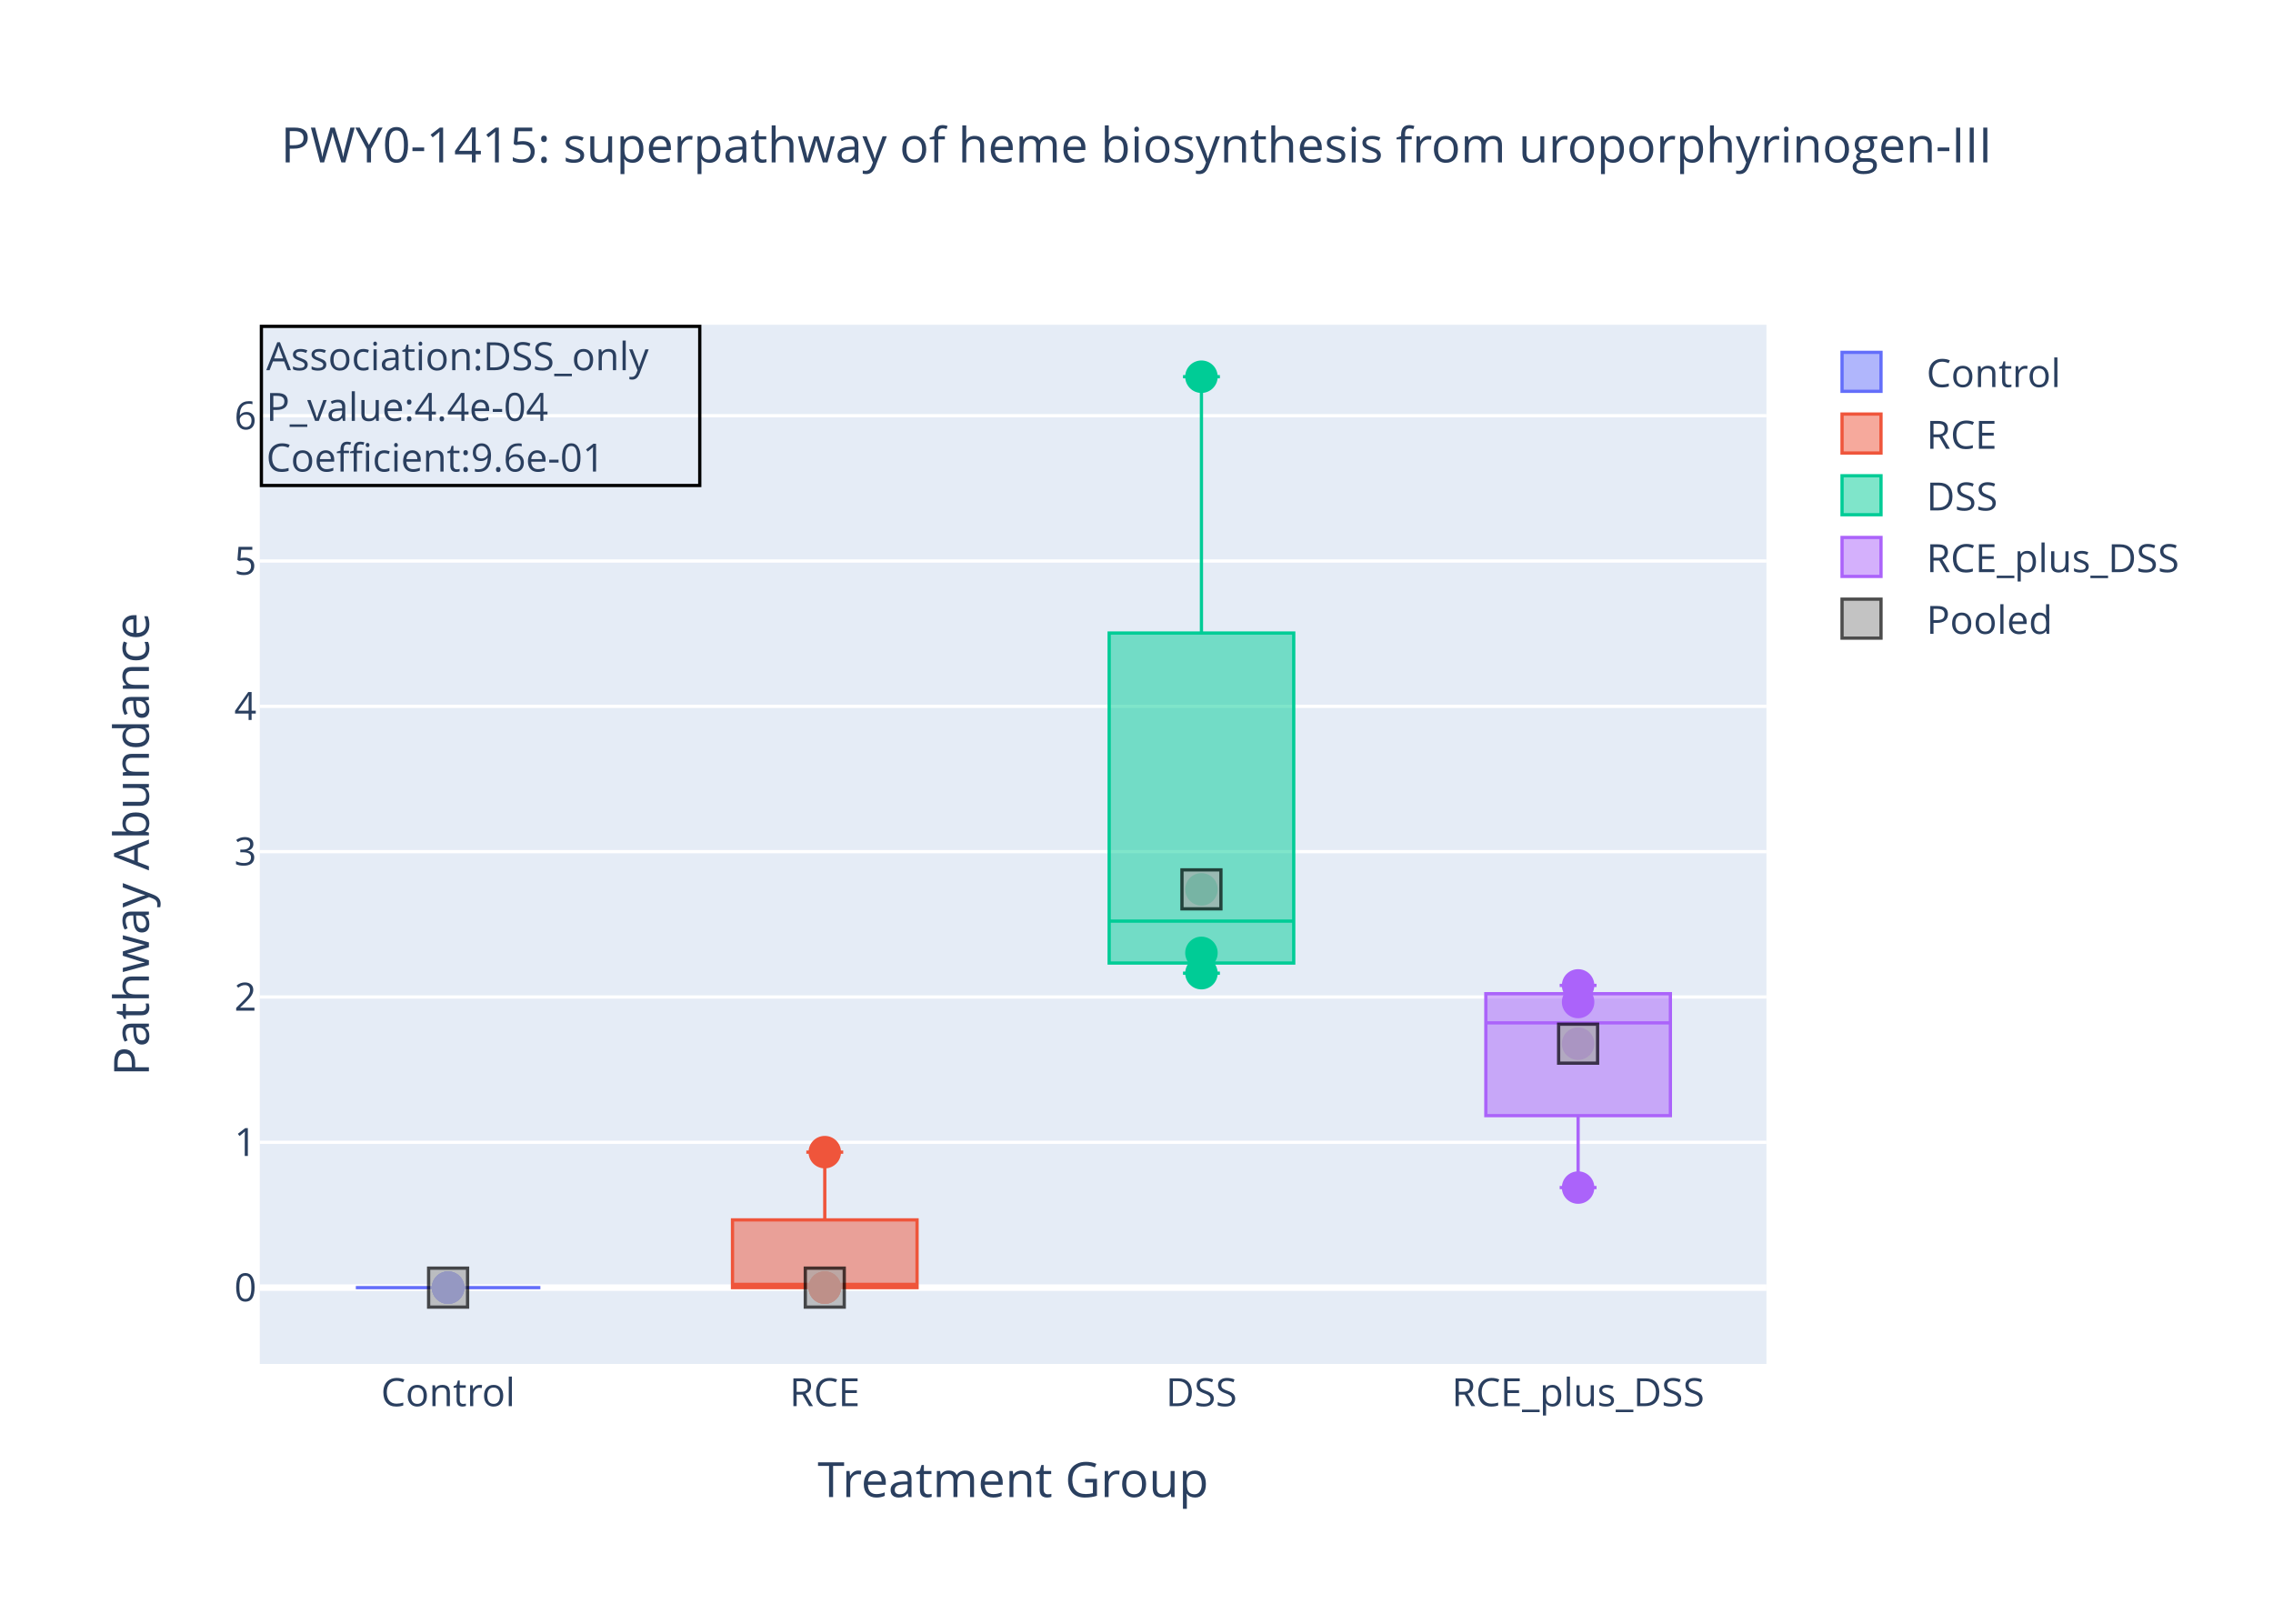
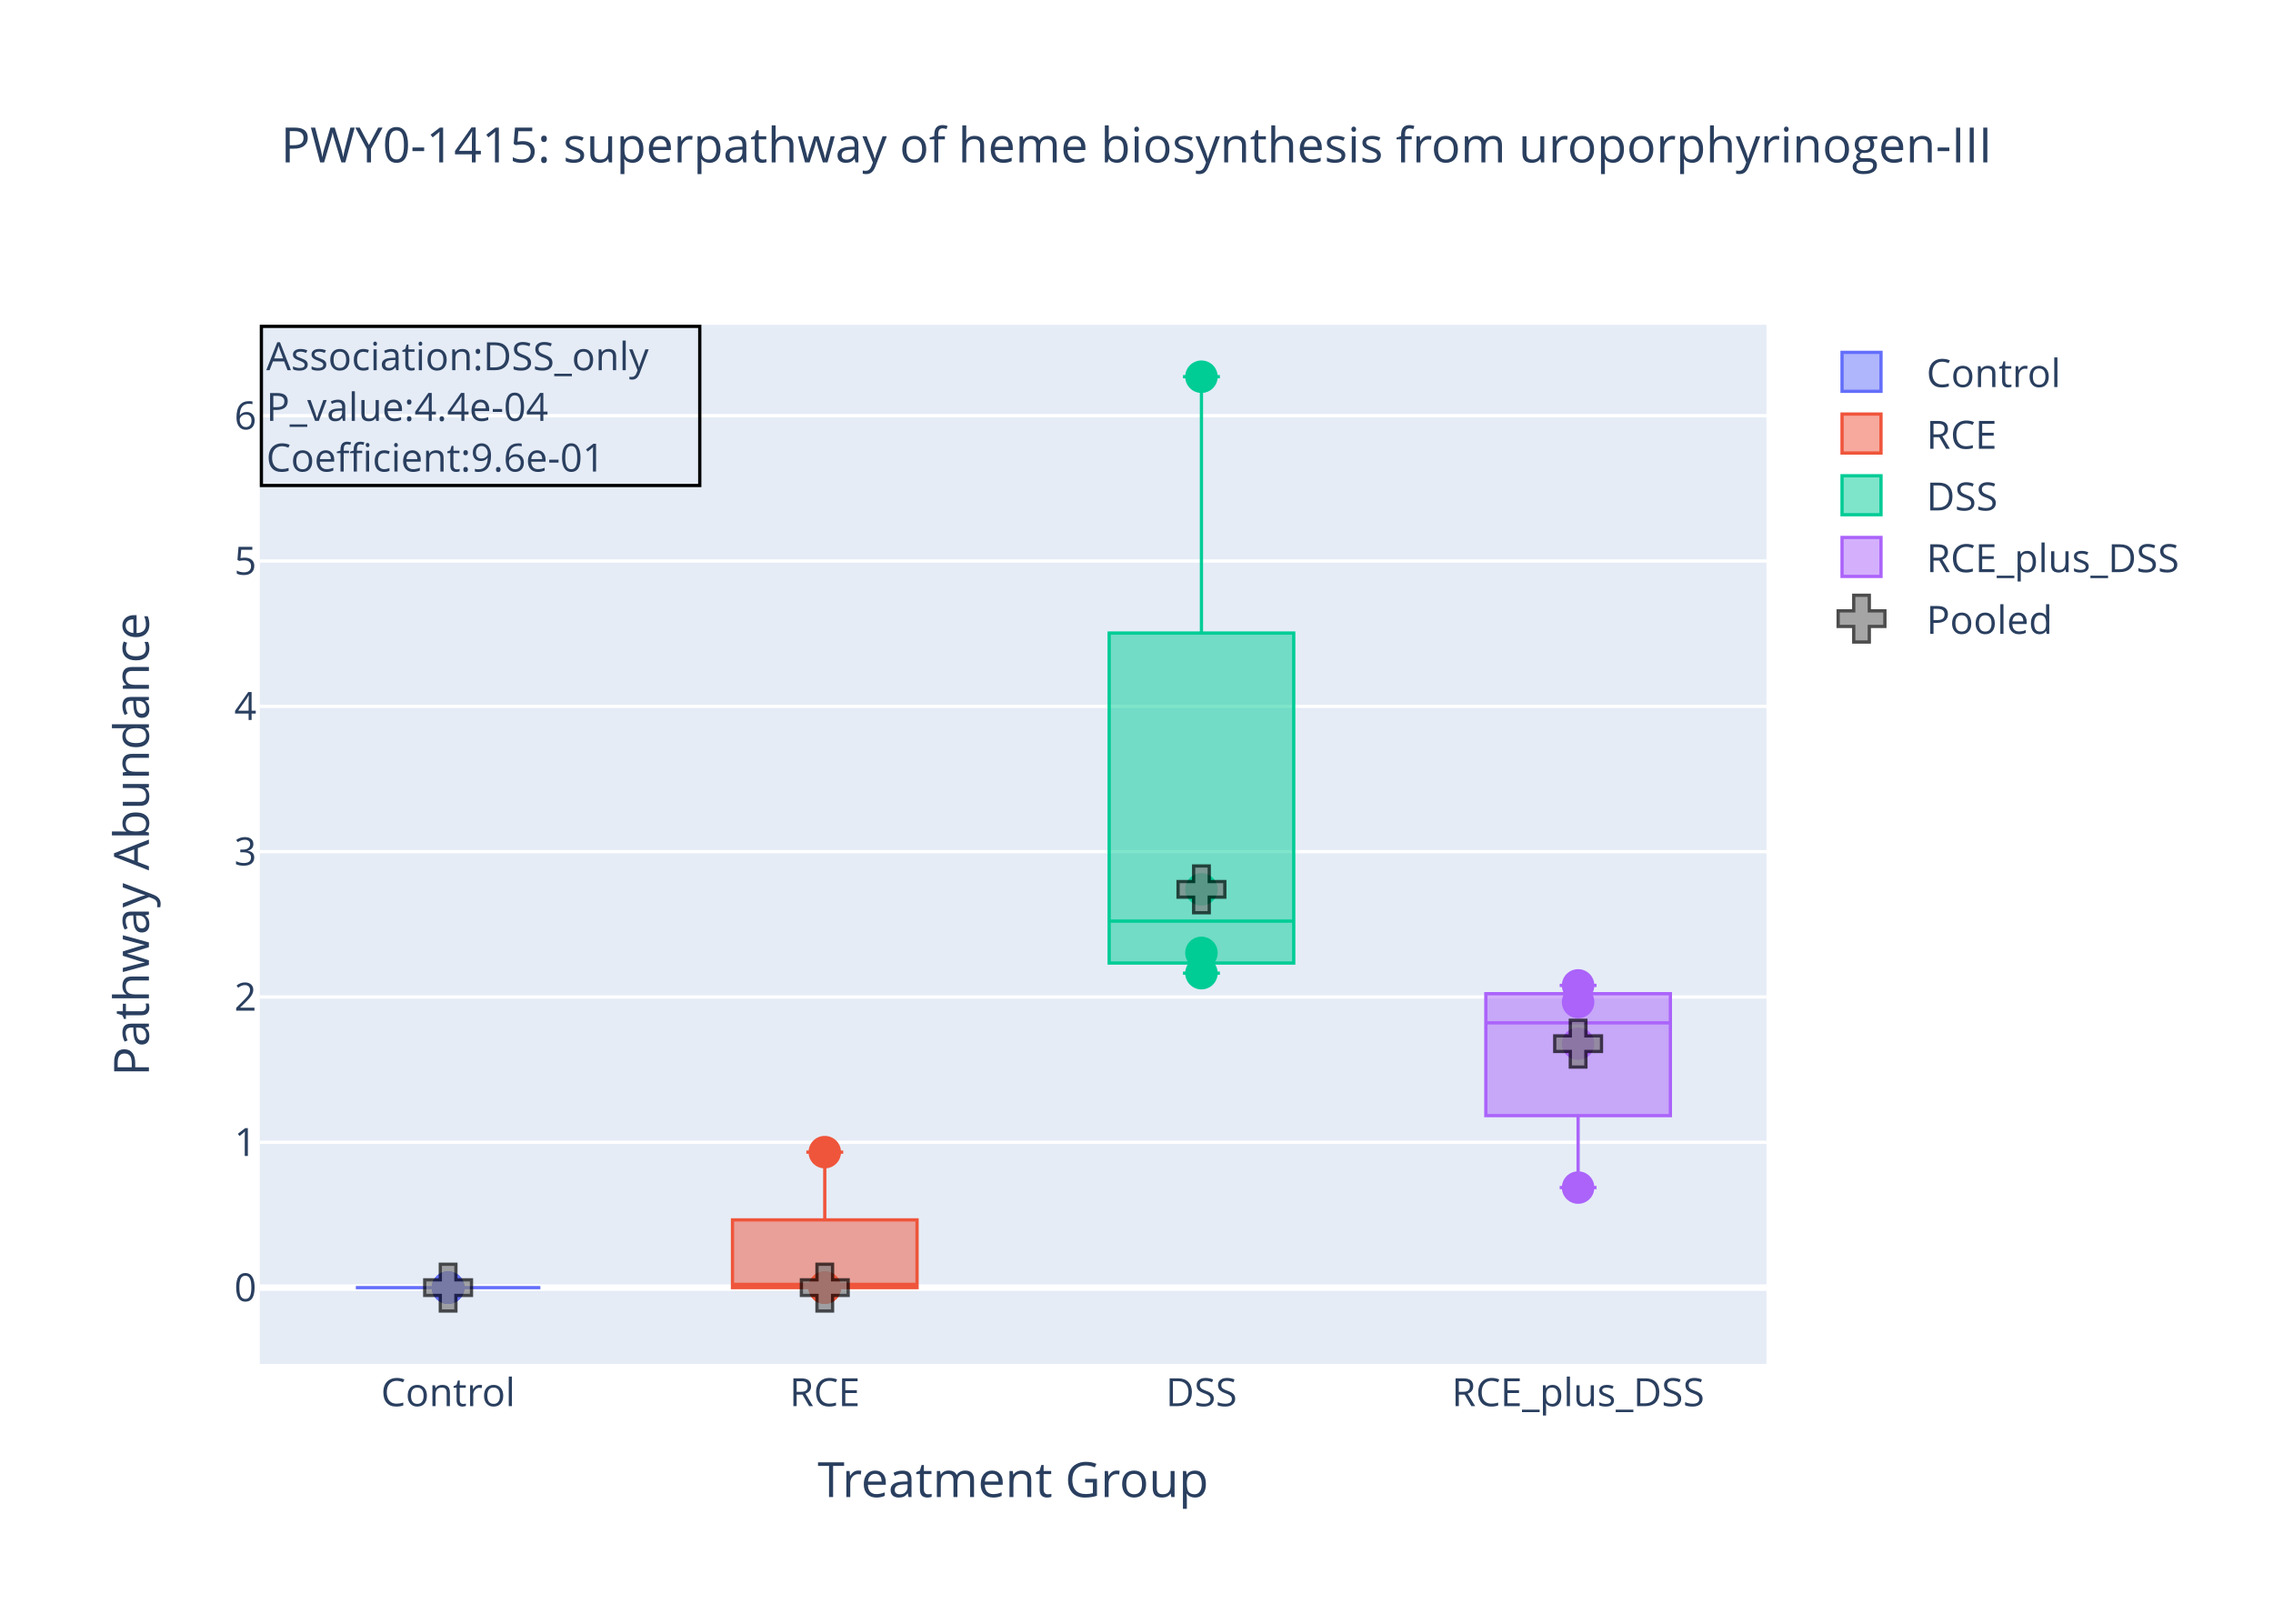
- <svg xmlns="http://www.w3.org/2000/svg" class="main-svg" width="700" height="500" style="" viewBox="0 0 700 500">
+ <svg xmlns="http://www.w3.org/2000/svg" class="main-svg" width="700" height="500" viewBox="0 0 700 500" style="">
  <rect x="0" y="0" width="700" height="500" style="fill: rgb(255, 255, 255); fill-opacity: 1;" />
-   <defs id="defs-fcb4e4">
+   <defs id="defs-333b69">
    <g class="clips">
-       <clipPath id="clipfcb4e4xyplot" class="plotclip">
+       <clipPath id="clip333b69xyplot" class="plotclip">
        <rect width="464" height="320" />
      </clipPath>
-       <clipPath class="axesclip" id="clipfcb4e4x">
+       <clipPath class="axesclip" id="clip333b69x">
        <rect x="80" y="0" width="464" height="500" />
      </clipPath>
-       <clipPath class="axesclip" id="clipfcb4e4y">
+       <clipPath class="axesclip" id="clip333b69y">
        <rect x="0" y="100" width="700" height="320" />
      </clipPath>
-       <clipPath class="axesclip" id="clipfcb4e4xy">
+       <clipPath class="axesclip" id="clip333b69xy">
        <rect x="80" y="100" width="464" height="320" />
      </clipPath>
    </g>
    <g class="gradients" />
    <g class="patterns" />
  </defs>
  <g class="bglayer">
    <rect class="bg" x="80" y="100" width="464" height="320" style="fill: rgb(229, 236, 246); fill-opacity: 1; stroke-width: 0;" />
  </g>
  <g class="layer-below">
    <g class="imagelayer" />
    <g class="shapelayer" />
  </g>
  <g class="cartesianlayer">
    <g class="subplot xy">
      <g class="layer-subplot">
        <g class="shapelayer" />
        <g class="imagelayer" />
      </g>
      <g class="minor-gridlayer">
        <g class="x" />
        <g class="y" />
      </g>
      <g class="gridlayer">
        <g class="x" />
        <g class="y">
          <path class="ygrid crisp" transform="translate(0,351.75)" d="M80,0h464" style="stroke: rgb(255, 255, 255); stroke-opacity: 1; stroke-width: 1px;" />
          <path class="ygrid crisp" transform="translate(0,307)" d="M80,0h464" style="stroke: rgb(255, 255, 255); stroke-opacity: 1; stroke-width: 1px;" />
          <path class="ygrid crisp" transform="translate(0,262.25)" d="M80,0h464" style="stroke: rgb(255, 255, 255); stroke-opacity: 1; stroke-width: 1px;" />
          <path class="ygrid crisp" transform="translate(0,217.5)" d="M80,0h464" style="stroke: rgb(255, 255, 255); stroke-opacity: 1; stroke-width: 1px;" />
          <path class="ygrid crisp" transform="translate(0,172.75)" d="M80,0h464" style="stroke: rgb(255, 255, 255); stroke-opacity: 1; stroke-width: 1px;" />
          <path class="ygrid crisp" transform="translate(0,128.01)" d="M80,0h464" style="stroke: rgb(255, 255, 255); stroke-opacity: 1; stroke-width: 1px;" />
        </g>
      </g>
      <g class="zerolinelayer">
        <path class="yzl zl crisp" transform="translate(0,396.5)" d="M80,0h464" style="stroke: rgb(255, 255, 255); stroke-opacity: 1; stroke-width: 2px;" />
      </g>
      <path class="xlines-below" />
      <path class="ylines-below" />
      <g class="overlines-below" />
      <g class="xaxislayer-below" />
      <g class="yaxislayer-below" />
      <g class="overaxes-below" />
-       <g class="plot" transform="translate(80,100)" clip-path="url(#clipfcb4e4xyplot)">
+       <g class="plot" transform="translate(80,100)" clip-path="url(#clip333b69xyplot)">
        <g class="boxlayer mlayer">
          <g class="trace boxes" style="opacity: 1;">
            <path class="box" d="M29.58,296.5H86.42M29.58,296.5H86.42V296.5H29.58ZM58,296.5V296.5M58,296.5V296.5M52.32,296.5H63.68M52.32,296.5H63.68" style="vector-effect: non-scaling-stroke; stroke-width: 1px; stroke: rgb(99, 110, 250); stroke-opacity: 1; fill: rgb(99, 110, 250); fill-opacity: 0.5;" />
            <g class="points">
              <path class="point" transform="translate(58,296.5)" d="M5,0A5,5 0 1,1 0,-5A5,5 0 0,1 5,0Z" style="opacity: 1; stroke-width: 0px; fill: rgb(99, 110, 250); fill-opacity: 1;" />
              <path class="point" transform="translate(58,296.5)" d="M5,0A5,5 0 1,1 0,-5A5,5 0 0,1 5,0Z" style="opacity: 1; stroke-width: 0px; fill: rgb(99, 110, 250); fill-opacity: 1;" />
              <path class="point" transform="translate(58,296.5)" d="M5,0A5,5 0 1,1 0,-5A5,5 0 0,1 5,0Z" style="opacity: 1; stroke-width: 0px; fill: rgb(99, 110, 250); fill-opacity: 1;" />
              <path class="point" transform="translate(58,296.5)" d="M5,0A5,5 0 1,1 0,-5A5,5 0 0,1 5,0Z" style="opacity: 1; stroke-width: 0px; fill: rgb(99, 110, 250); fill-opacity: 1;" />
            </g>
          </g>
          <g class="trace boxes" style="opacity: 1;">
            <path class="box" d="M145.58,295.5H202.42M145.58,296.5H202.42V275.64H145.58ZM174,296.5V296.5M174,275.64V254.78M168.32,296.5H179.68M168.32,254.78H179.68" style="vector-effect: non-scaling-stroke; stroke-width: 1px; stroke: rgb(239, 85, 59); stroke-opacity: 1; fill: rgb(239, 85, 59); fill-opacity: 0.5;" />
            <g class="points">
              <path class="point" transform="translate(174,296.5)" d="M5,0A5,5 0 1,1 0,-5A5,5 0 0,1 5,0Z" style="opacity: 1; stroke-width: 0px; fill: rgb(239, 85, 59); fill-opacity: 1;" />
              <path class="point" transform="translate(174,296.5)" d="M5,0A5,5 0 1,1 0,-5A5,5 0 0,1 5,0Z" style="opacity: 1; stroke-width: 0px; fill: rgb(239, 85, 59); fill-opacity: 1;" />
              <path class="point" transform="translate(174,296.5)" d="M5,0A5,5 0 1,1 0,-5A5,5 0 0,1 5,0Z" style="opacity: 1; stroke-width: 0px; fill: rgb(239, 85, 59); fill-opacity: 1;" />
              <path class="point" transform="translate(174,254.78)" d="M5,0A5,5 0 1,1 0,-5A5,5 0 0,1 5,0Z" style="opacity: 1; stroke-width: 0px; fill: rgb(239, 85, 59); fill-opacity: 1;" />
            </g>
          </g>
          <g class="trace boxes" style="opacity: 1;">
            <path class="box" d="M261.58,183.64H318.42M261.58,196.55H318.42V94.93H261.58ZM290,196.55V199.67M290,94.93V16M284.32,199.67H295.68M284.32,16H295.68" style="vector-effect: non-scaling-stroke; stroke-width: 1px; stroke: rgb(0, 204, 150); stroke-opacity: 1; fill: rgb(0, 204, 150); fill-opacity: 0.5;" />
            <g class="points">
              <path class="point" transform="translate(290,199.67)" d="M5,0A5,5 0 1,1 0,-5A5,5 0 0,1 5,0Z" style="opacity: 1; stroke-width: 0px; fill: rgb(0, 204, 150); fill-opacity: 1;" />
              <path class="point" transform="translate(290,193.42)" d="M5,0A5,5 0 1,1 0,-5A5,5 0 0,1 5,0Z" style="opacity: 1; stroke-width: 0px; fill: rgb(0, 204, 150); fill-opacity: 1;" />
              <path class="point" transform="translate(290,173.86)" d="M5,0A5,5 0 1,1 0,-5A5,5 0 0,1 5,0Z" style="opacity: 1; stroke-width: 0px; fill: rgb(0, 204, 150); fill-opacity: 1;" />
              <path class="point" transform="translate(290,16)" d="M5,0A5,5 0 1,1 0,-5A5,5 0 0,1 5,0Z" style="opacity: 1; stroke-width: 0px; fill: rgb(0, 204, 150); fill-opacity: 1;" />
            </g>
          </g>
          <g class="trace boxes" style="opacity: 1;">
            <path class="box" d="M377.58,214.97H434.42M377.58,243.54H434.42V205.99H377.58ZM406,243.54V265.69M406,205.99V203.44M400.32,265.69H411.68M400.32,203.44H411.68" style="vector-effect: non-scaling-stroke; stroke-width: 1px; stroke: rgb(171, 99, 250); stroke-opacity: 1; fill: rgb(171, 99, 250); fill-opacity: 0.5;" />
            <g class="points">
              <path class="point" transform="translate(406,265.69)" d="M5,0A5,5 0 1,1 0,-5A5,5 0 0,1 5,0Z" style="opacity: 1; stroke-width: 0px; fill: rgb(171, 99, 250); fill-opacity: 1;" />
              <path class="point" transform="translate(406,221.38)" d="M5,0A5,5 0 1,1 0,-5A5,5 0 0,1 5,0Z" style="opacity: 1; stroke-width: 0px; fill: rgb(171, 99, 250); fill-opacity: 1;" />
              <path class="point" transform="translate(406,208.55)" d="M5,0A5,5 0 1,1 0,-5A5,5 0 0,1 5,0Z" style="opacity: 1; stroke-width: 0px; fill: rgb(171, 99, 250); fill-opacity: 1;" />
              <path class="point" transform="translate(406,203.44)" d="M5,0A5,5 0 1,1 0,-5A5,5 0 0,1 5,0Z" style="opacity: 1; stroke-width: 0px; fill: rgb(171, 99, 250); fill-opacity: 1;" />
            </g>
          </g>
        </g>
        <g class="scatterlayer mlayer">
-           <g class="trace scatter trace40aafb" style="stroke-miterlimit: 2; opacity: 1;">
+           <g class="trace scatter traced340ac" style="stroke-miterlimit: 2; opacity: 1;">
            <g class="fills" />
            <g class="errorbars" />
            <g class="lines" />
            <g class="points">
-               <path class="point" transform="translate(58,296.5)" d="M6,6H-6V-6H6Z" style="opacity: 0.7; stroke-width: 1px; fill: rgb(169, 169, 169); fill-opacity: 1; stroke: rgb(0, 0, 0); stroke-opacity: 1;" />
-               <path class="point" transform="translate(290,173.86)" d="M6,6H-6V-6H6Z" style="opacity: 0.7; stroke-width: 1px; fill: rgb(169, 169, 169); fill-opacity: 1; stroke: rgb(0, 0, 0); stroke-opacity: 1;" />
-               <path class="point" transform="translate(174,296.5)" d="M6,6H-6V-6H6Z" style="opacity: 0.7; stroke-width: 1px; fill: rgb(169, 169, 169); fill-opacity: 1; stroke: rgb(0, 0, 0); stroke-opacity: 1;" />
-               <path class="point" transform="translate(406,221.38)" d="M6,6H-6V-6H6Z" style="opacity: 0.7; stroke-width: 1px; fill: rgb(169, 169, 169); fill-opacity: 1; stroke: rgb(0, 0, 0); stroke-opacity: 1;" />
+               <path class="point" transform="translate(58,296.5)" d="M7.2,2.4H2.4V7.2H-2.4V2.4H-7.2V-2.4H-2.4V-7.2H2.4V-2.4H7.2Z" style="opacity: 0.7; stroke-width: 1px; fill: rgb(127, 127, 127); fill-opacity: 1; stroke: rgb(0, 0, 0); stroke-opacity: 1;" />
+               <path class="point" transform="translate(290,173.86)" d="M7.2,2.4H2.4V7.2H-2.4V2.4H-7.2V-2.4H-2.4V-7.2H2.4V-2.4H7.2Z" style="opacity: 0.7; stroke-width: 1px; fill: rgb(127, 127, 127); fill-opacity: 1; stroke: rgb(0, 0, 0); stroke-opacity: 1;" />
+               <path class="point" transform="translate(174,296.5)" d="M7.2,2.4H2.4V7.2H-2.4V2.4H-7.2V-2.4H-2.4V-7.2H2.4V-2.4H7.2Z" style="opacity: 0.7; stroke-width: 1px; fill: rgb(127, 127, 127); fill-opacity: 1; stroke: rgb(0, 0, 0); stroke-opacity: 1;" />
+               <path class="point" transform="translate(406,221.38)" d="M7.2,2.4H2.4V7.2H-2.4V2.4H-7.2V-2.4H-2.4V-7.2H2.4V-2.4H7.2Z" style="opacity: 0.7; stroke-width: 1px; fill: rgb(127, 127, 127); fill-opacity: 1; stroke: rgb(0, 0, 0); stroke-opacity: 1;" />
            </g>
            <g class="text" />
          </g>
        </g>
      </g>
      <g class="overplot" />
      <path class="xlines-above crisp" d="M0,0" style="fill: none;" />
      <path class="ylines-above crisp" d="M0,0" style="fill: none;" />
      <g class="overlines-above" />
      <g class="xaxislayer-above">
        <g class="xtick">
          <text text-anchor="middle" x="0" y="433" transform="translate(138,0)" style="font-family: 'Open Sans', verdana, arial, sans-serif; font-size: 12px; fill: rgb(42, 63, 95); fill-opacity: 1; white-space: pre; opacity: 1;">Control</text>
        </g>
        <g class="xtick">
          <text text-anchor="middle" x="0" y="433" transform="translate(254,0)" style="font-family: 'Open Sans', verdana, arial, sans-serif; font-size: 12px; fill: rgb(42, 63, 95); fill-opacity: 1; white-space: pre; opacity: 1;">RCE</text>
        </g>
        <g class="xtick">
          <text text-anchor="middle" x="0" y="433" transform="translate(370,0)" style="font-family: 'Open Sans', verdana, arial, sans-serif; font-size: 12px; fill: rgb(42, 63, 95); fill-opacity: 1; white-space: pre; opacity: 1;">DSS</text>
        </g>
        <g class="xtick">
          <text text-anchor="middle" x="0" y="433" transform="translate(486,0)" style="font-family: 'Open Sans', verdana, arial, sans-serif; font-size: 12px; fill: rgb(42, 63, 95); fill-opacity: 1; white-space: pre; opacity: 1;">RCE_plus_DSS</text>
        </g>
      </g>
      <g class="yaxislayer-above">
        <g class="ytick">
          <text text-anchor="end" x="79" y="4.2" transform="translate(0,396.5)" style="font-family: 'Open Sans', verdana, arial, sans-serif; font-size: 12px; fill: rgb(42, 63, 95); fill-opacity: 1; white-space: pre; opacity: 1;">0</text>
        </g>
        <g class="ytick">
          <text text-anchor="end" x="79" y="4.2" style="font-family: 'Open Sans', verdana, arial, sans-serif; font-size: 12px; fill: rgb(42, 63, 95); fill-opacity: 1; white-space: pre; opacity: 1;" transform="translate(0,351.75)">1</text>
        </g>
        <g class="ytick">
          <text text-anchor="end" x="79" y="4.2" style="font-family: 'Open Sans', verdana, arial, sans-serif; font-size: 12px; fill: rgb(42, 63, 95); fill-opacity: 1; white-space: pre; opacity: 1;" transform="translate(0,307)">2</text>
        </g>
        <g class="ytick">
          <text text-anchor="end" x="79" y="4.2" style="font-family: 'Open Sans', verdana, arial, sans-serif; font-size: 12px; fill: rgb(42, 63, 95); fill-opacity: 1; white-space: pre; opacity: 1;" transform="translate(0,262.25)">3</text>
        </g>
        <g class="ytick">
          <text text-anchor="end" x="79" y="4.2" style="font-family: 'Open Sans', verdana, arial, sans-serif; font-size: 12px; fill: rgb(42, 63, 95); fill-opacity: 1; white-space: pre; opacity: 1;" transform="translate(0,217.5)">4</text>
        </g>
        <g class="ytick">
          <text text-anchor="end" x="79" y="4.2" style="font-family: 'Open Sans', verdana, arial, sans-serif; font-size: 12px; fill: rgb(42, 63, 95); fill-opacity: 1; white-space: pre; opacity: 1;" transform="translate(0,172.75)">5</text>
        </g>
        <g class="ytick">
          <text text-anchor="end" x="79" y="4.2" style="font-family: 'Open Sans', verdana, arial, sans-serif; font-size: 12px; fill: rgb(42, 63, 95); fill-opacity: 1; white-space: pre; opacity: 1;" transform="translate(0,128.01)">6</text>
        </g>
      </g>
      <g class="overaxes-above" />
    </g>
  </g>
  <g class="polarlayer" />
  <g class="smithlayer" />
  <g class="ternarylayer" />
  <g class="geolayer" />
  <g class="funnelarealayer" />
  <g class="pielayer" />
  <g class="iciclelayer" />
  <g class="treemaplayer" />
  <g class="sunburstlayer" />
  <g class="glimages" />
-   <defs id="topdefs-fcb4e4">
+   <defs id="topdefs-333b69">
    <g class="clips" />
-     <clipPath id="legendfcb4e4">
+     <clipPath id="legend333b69">
      <rect width="135" height="105" x="0" y="0" />
    </clipPath>
  </defs>
  <g class="layer-above">
    <g class="imagelayer" />
    <g class="shapelayer" />
  </g>
  <g class="infolayer">
    <g class="legend" pointer-events="all" transform="translate(553.28,100)">
      <rect class="bg" shape-rendering="crispEdges" width="135" height="105" x="0" y="0" style="stroke: rgb(68, 68, 68); stroke-opacity: 1; fill: rgb(255, 255, 255); fill-opacity: 1; stroke-width: 0px;" />
-       <g class="scrollbox" transform="" clip-path="url(#legendfcb4e4)">
+       <g class="scrollbox" transform="" clip-path="url(#legend333b69)">
        <g class="groups">
          <g class="traces" transform="translate(0,14.5)" style="opacity: 1;">
            <text class="legendtext" text-anchor="start" x="40" y="4.68" style="font-family: 'Open Sans', verdana, arial, sans-serif; font-size: 12px; fill: rgb(42, 63, 95); fill-opacity: 1; white-space: pre;">Control</text>
            <g class="layers" style="opacity: 1;">
              <g class="legendfill" />
              <g class="legendlines" />
              <g class="legendsymbols">
                <g class="legendpoints">
                  <path class="legendbox" d="M6,6H-6V-6H6Z" transform="translate(20,0)" style="stroke-width: 1px; fill: rgb(99, 110, 250); fill-opacity: 0.5; stroke: rgb(99, 110, 250); stroke-opacity: 1;" />
                </g>
              </g>
            </g>
            <rect class="legendtoggle" x="0" y="-9.5" width="129.844" height="19" style="fill: rgb(0, 0, 0); fill-opacity: 0;" />
          </g>
          <g class="traces" transform="translate(0,33.5)" style="opacity: 1;">
            <text class="legendtext" text-anchor="start" x="40" y="4.68" style="font-family: 'Open Sans', verdana, arial, sans-serif; font-size: 12px; fill: rgb(42, 63, 95); fill-opacity: 1; white-space: pre;">RCE</text>
            <g class="layers" style="opacity: 1;">
              <g class="legendfill" />
              <g class="legendlines" />
              <g class="legendsymbols">
                <g class="legendpoints">
                  <path class="legendbox" d="M6,6H-6V-6H6Z" transform="translate(20,0)" style="stroke-width: 1px; fill: rgb(239, 85, 59); fill-opacity: 0.5; stroke: rgb(239, 85, 59); stroke-opacity: 1;" />
                </g>
              </g>
            </g>
            <rect class="legendtoggle" x="0" y="-9.5" width="129.844" height="19" style="fill: rgb(0, 0, 0); fill-opacity: 0;" />
          </g>
          <g class="traces" transform="translate(0,52.5)" style="opacity: 1;">
            <text class="legendtext" text-anchor="start" x="40" y="4.68" style="font-family: 'Open Sans', verdana, arial, sans-serif; font-size: 12px; fill: rgb(42, 63, 95); fill-opacity: 1; white-space: pre;">DSS</text>
            <g class="layers" style="opacity: 1;">
              <g class="legendfill" />
              <g class="legendlines" />
              <g class="legendsymbols">
                <g class="legendpoints">
                  <path class="legendbox" d="M6,6H-6V-6H6Z" transform="translate(20,0)" style="stroke-width: 1px; fill: rgb(0, 204, 150); fill-opacity: 0.5; stroke: rgb(0, 204, 150); stroke-opacity: 1;" />
                </g>
              </g>
            </g>
            <rect class="legendtoggle" x="0" y="-9.5" width="129.844" height="19" style="fill: rgb(0, 0, 0); fill-opacity: 0;" />
          </g>
          <g class="traces" transform="translate(0,71.5)" style="opacity: 1;">
            <text class="legendtext" text-anchor="start" x="40" y="4.68" style="font-family: 'Open Sans', verdana, arial, sans-serif; font-size: 12px; fill: rgb(42, 63, 95); fill-opacity: 1; white-space: pre;">RCE_plus_DSS</text>
            <g class="layers" style="opacity: 1;">
              <g class="legendfill" />
              <g class="legendlines" />
              <g class="legendsymbols">
                <g class="legendpoints">
                  <path class="legendbox" d="M6,6H-6V-6H6Z" transform="translate(20,0)" style="stroke-width: 1px; fill: rgb(171, 99, 250); fill-opacity: 0.5; stroke: rgb(171, 99, 250); stroke-opacity: 1;" />
                </g>
              </g>
            </g>
            <rect class="legendtoggle" x="0" y="-9.5" width="129.844" height="19" style="fill: rgb(0, 0, 0); fill-opacity: 0;" />
          </g>
          <g class="traces" transform="translate(0,90.5)" style="opacity: 1;">
            <text class="legendtext" text-anchor="start" x="40" y="4.68" style="font-family: 'Open Sans', verdana, arial, sans-serif; font-size: 12px; fill: rgb(42, 63, 95); fill-opacity: 1; white-space: pre;">Pooled</text>
            <g class="layers" style="opacity: 1;">
              <g class="legendfill" />
              <g class="legendlines" />
              <g class="legendsymbols">
                <g class="legendpoints">
-                   <path class="scatterpts" transform="translate(20,0)" d="M6,6H-6V-6H6Z" style="opacity: 0.7; stroke-width: 1px; fill: rgb(169, 169, 169); fill-opacity: 1; stroke: rgb(0, 0, 0); stroke-opacity: 1;" />
+                   <path class="scatterpts" transform="translate(20,0)" d="M7.2,2.4H2.4V7.2H-2.4V2.4H-7.2V-2.4H-2.4V-7.2H2.4V-2.4H7.2Z" style="opacity: 0.7; stroke-width: 1px; fill: rgb(127, 127, 127); fill-opacity: 1; stroke: rgb(0, 0, 0); stroke-opacity: 1;" />
                </g>
              </g>
            </g>
            <rect class="legendtoggle" x="0" y="-9.5" width="129.844" height="19" style="fill: rgb(0, 0, 0); fill-opacity: 0;" />
          </g>
        </g>
      </g>
      <rect class="scrollbar" rx="20" ry="3" width="0" height="0" x="0" y="0" style="fill: rgb(128, 139, 164); fill-opacity: 1;" />
    </g>
    <g class="g-gtitle">
      <text class="gtitle" x="350" y="50" text-anchor="middle" dy="0em" style="font-family: 'Open Sans', verdana, arial, sans-serif; font-size: 15px; fill: rgb(42, 63, 95); opacity: 1; font-weight: normal; white-space: pre;">PWY0-1415: superpathway of heme biosynthesis from uroporphyrinogen-III</text>
    </g>
    <g class="g-xtitle">
      <text class="xtitle" x="312" y="461" text-anchor="middle" style="font-family: 'Open Sans', verdana, arial, sans-serif; font-size: 15px; fill: rgb(42, 63, 95); opacity: 1; font-weight: normal; white-space: pre;">Treatment Group</text>
    </g>
    <g class="g-ytitle">
      <text class="ytitle" transform="rotate(-90,45.85938,260)" x="45.859" y="260" text-anchor="middle" style="font-family: 'Open Sans', verdana, arial, sans-serif; font-size: 15px; fill: rgb(42, 63, 95); opacity: 1; font-weight: normal; white-space: pre;">Pathway Abundance</text>
    </g>
    <g class="annotation" data-index="0" style="opacity: 1;">
      <g class="annotation-text-g" transform="rotate(0,148,125)">
        <g class="cursor-pointer" transform="translate(80,100)">
          <rect class="bg" x="0.5" y="0.5" width="135" height="49" style="stroke-width: 1px; stroke: rgb(0, 0, 0); stroke-opacity: 1; fill: rgb(0, 0, 0); fill-opacity: 0;" />
          <text class="annotation-text" text-anchor="start" x="2" y="14" style="font-family: 'Open Sans', verdana, arial, sans-serif; font-size: 12px; fill: rgb(42, 63, 95); fill-opacity: 1; white-space: pre;">
            <tspan class="line" dy="0em" x="2" y="14">Association:DSS_only</tspan>
            <tspan class="line" dy="1.3em" x="2" y="14">P_value:4.4e-04</tspan>
            <tspan class="line" dy="2.6em" x="2" y="14">Coefficient:9.6e-01</tspan>
          </text>
        </g>
      </g>
    </g>
  </g>
</svg>
